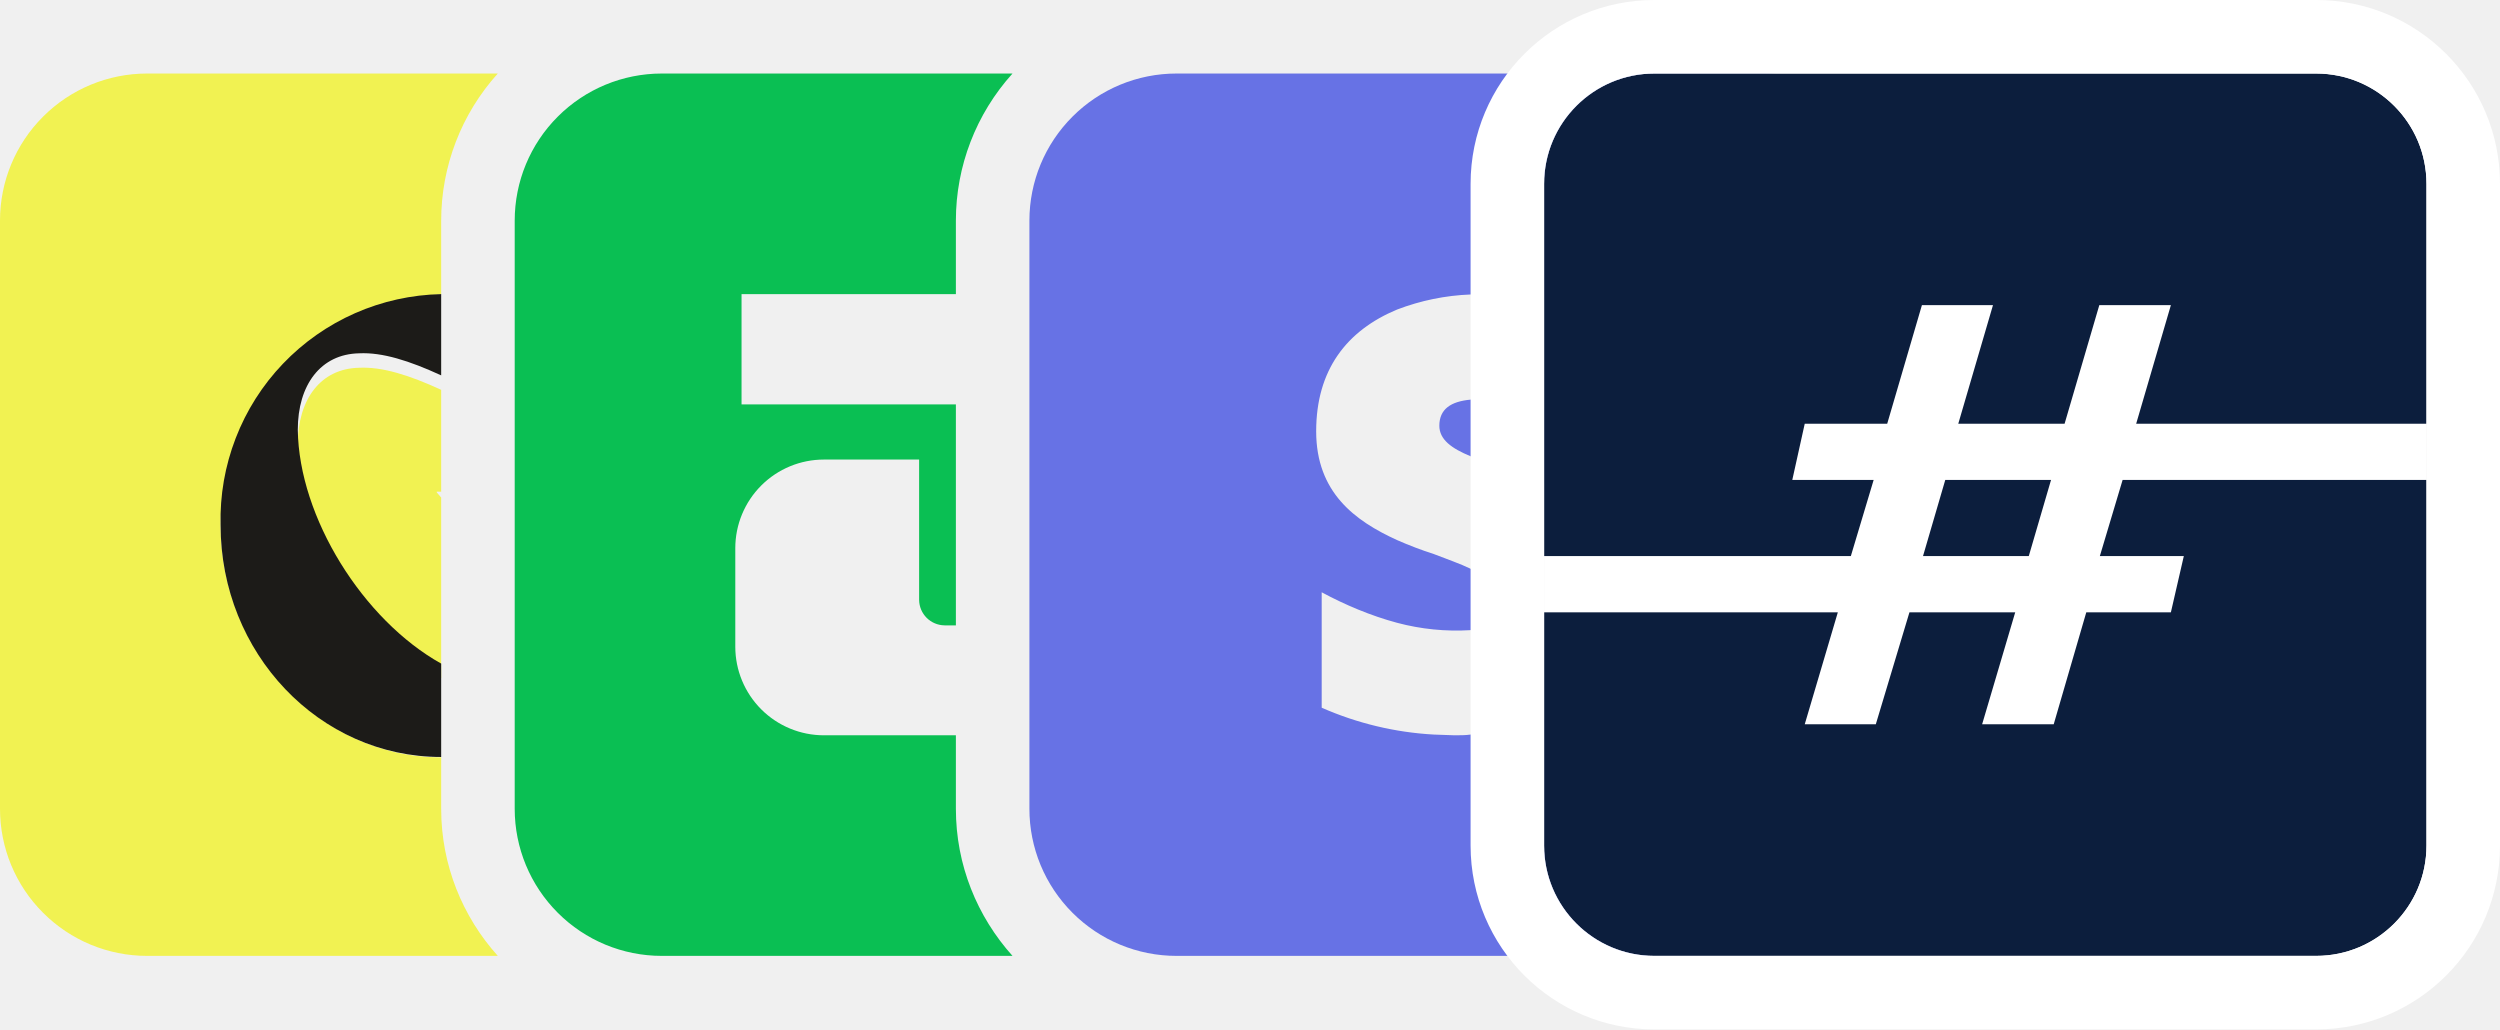
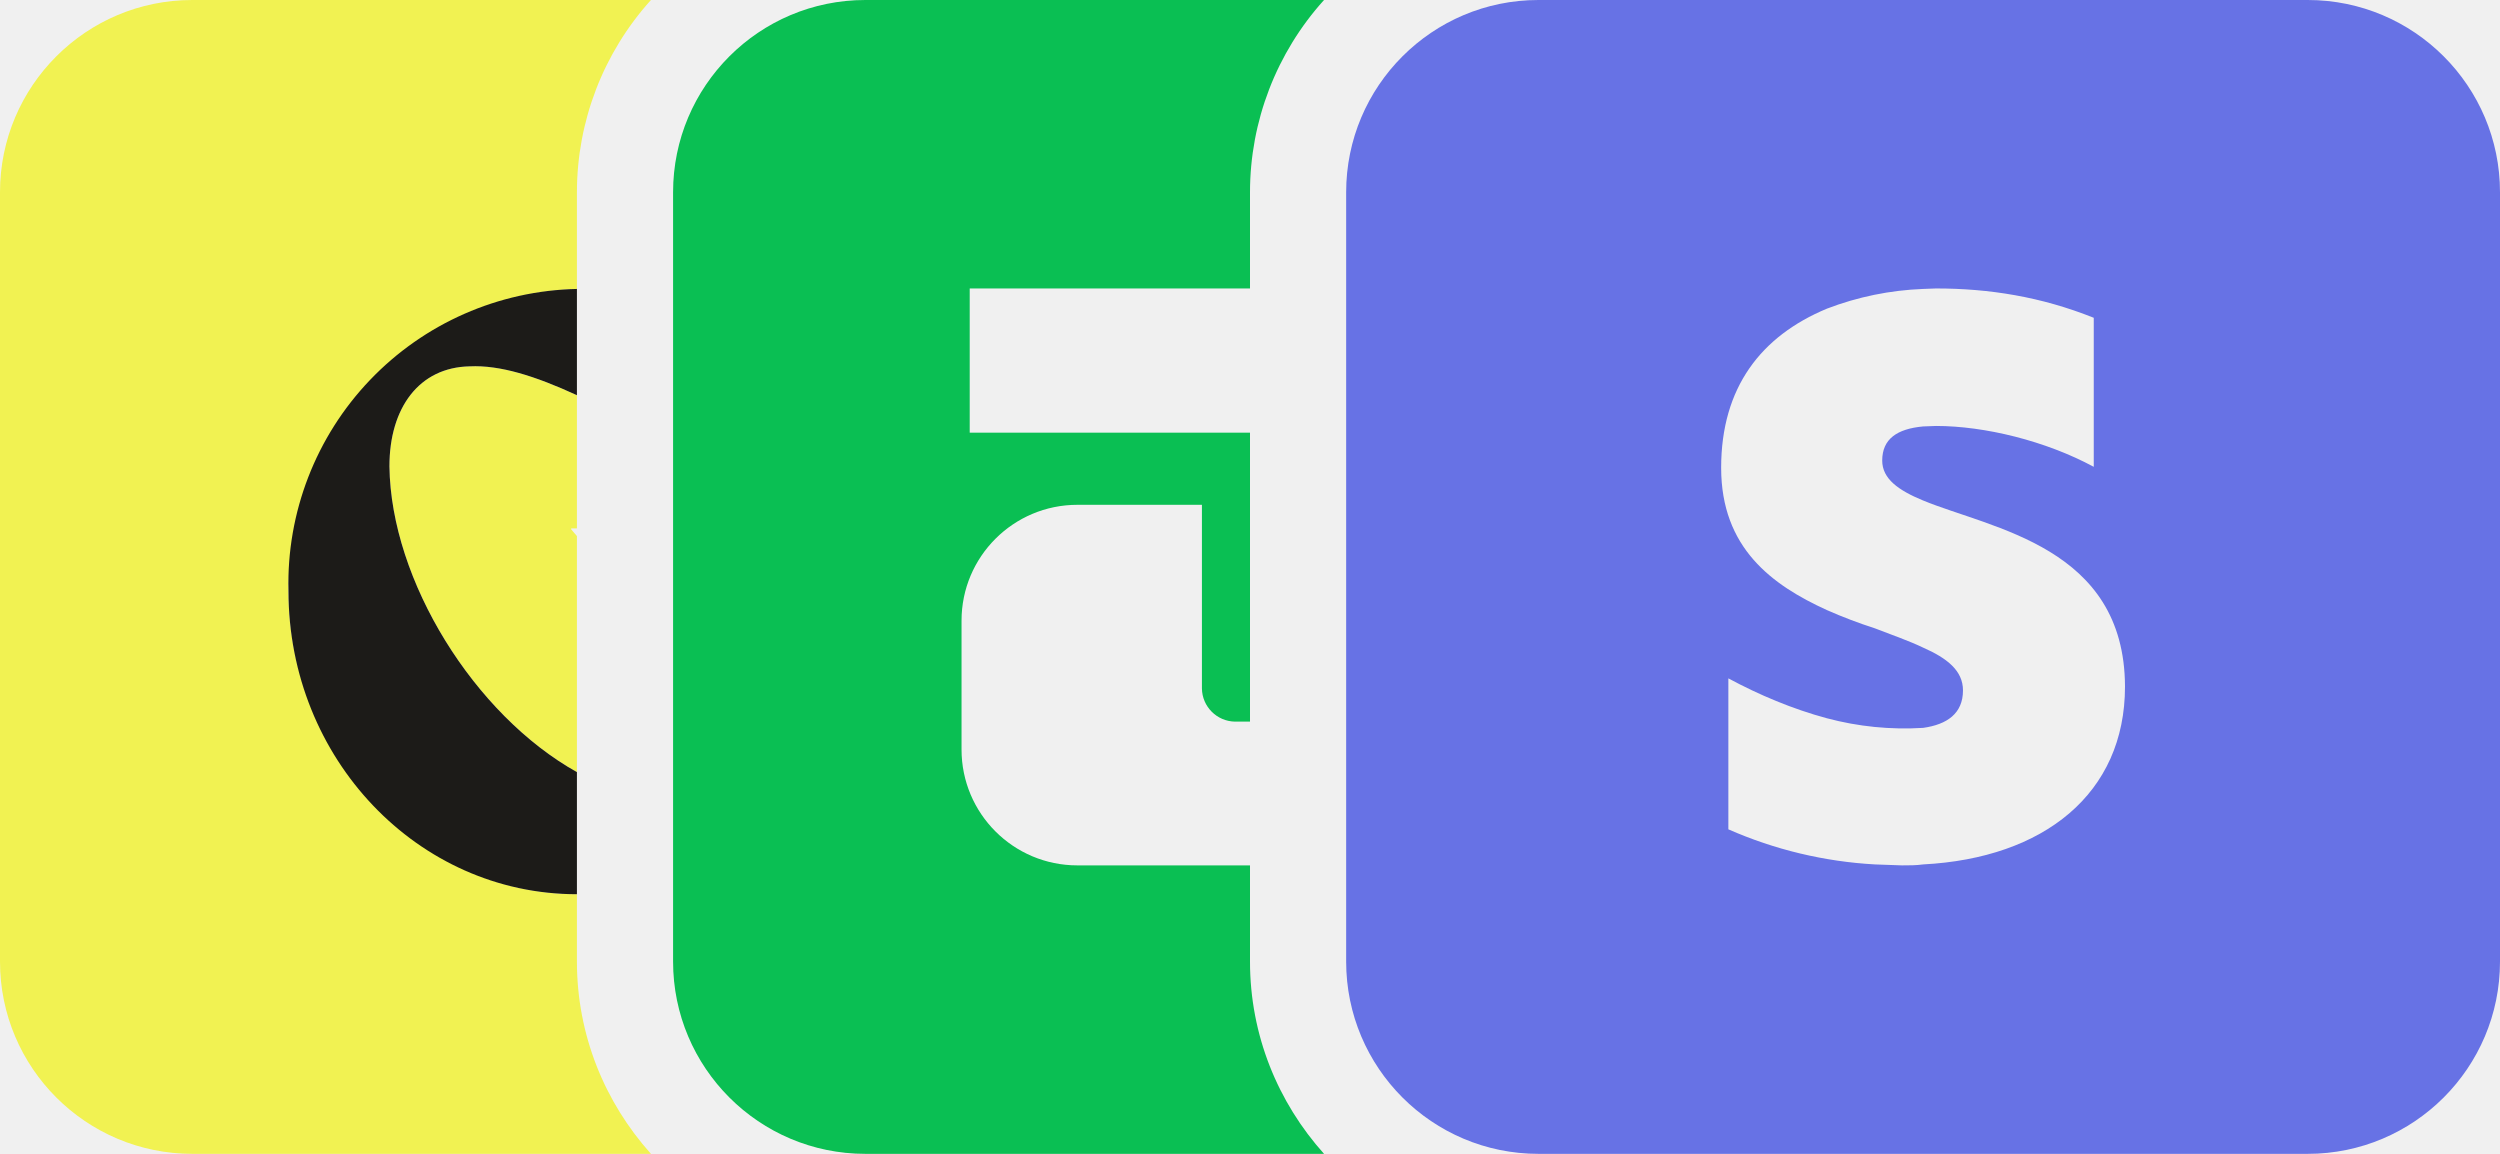
- <svg xmlns="http://www.w3.org/2000/svg" width="68" height="28" viewBox="0 0 68 28" fill="none">
-   <g clip-path="url(#clip0_1_10)">
-     <path d="M12 22C12 23.53 12.58 24.93 13.54 26H4C2.939 26 1.922 25.579 1.172 24.828C0.421 24.078 0 23.061 0 22V6C0 4.939 0.421 3.922 1.172 3.172C1.922 2.421 2.939 2 4 2H13.54C12.549 3.097 12.001 4.522 12 6V8.01C8.58 8.12 6 10.89 6 14.29C6 17.69 8.69 20.6 12 20.6V22Z" fill="#F1F252" />
-     <path d="M11.88 13.373V13.393L12 13.533V18.443C9.87 17.253 8.13 14.463 8.1 12.083C8.1 10.863 8.72 10.023 9.77 10.003C10.4 9.973 11.13 10.203 12 10.603V13.373H11.88Z" fill="#F1F252" />
-     <path d="M26 22C26 23.53 26.58 24.93 27.54 26H18C16.939 26 15.922 25.579 15.172 24.828C14.421 24.078 14 23.061 14 22V6C14 4.939 14.421 3.922 15.172 3.172C15.922 2.421 16.939 2 18 2H27.54C26.549 3.097 26 4.522 26 6V8H20.17V11H26V17.01H25.69C25.508 17.007 25.334 16.934 25.205 16.805C25.076 16.676 25.003 16.502 25 16.32V12.5H22.41C21.771 12.5 21.158 12.754 20.706 13.206C20.254 13.658 20 14.271 20 14.91V17.59C20 18.229 20.254 18.842 20.706 19.294C21.158 19.746 21.771 20 22.41 20H26V22Z" fill="#0ABF53" />
-     <path d="M48 2H32C30.939 2 29.922 2.421 29.172 3.172C28.421 3.922 28 4.939 28 6V22C28 23.061 28.421 24.078 29.172 24.828C29.922 25.579 30.939 26 32 26H48C49.061 26 50.078 25.579 50.828 24.828C51.579 24.078 52 23.061 52 22V6C52 4.939 51.579 3.922 50.828 3.172C50.078 2.421 49.061 2 48 2ZM40 19.98C39.86 20 39.71 20 39.56 20L39 19.98C37.948 19.922 36.915 19.674 35.95 19.25V16.11C36.58 16.45 37.29 16.75 38 16.94C38.651 17.114 39.327 17.181 40 17.14C40.5 17.07 40.83 16.84 40.83 16.36C40.83 15.95 40.5 15.69 40 15.47C39.71 15.33 39.36 15.21 39 15.07C38.66 14.961 38.327 14.834 38 14.69C36.86 14.17 35.8 13.4 35.8 11.73C35.8 10.06 36.63 8.99 38 8.42C38.64 8.175 39.315 8.036 40 8.01L40.27 8C41.37 8 42.45 8.17 43.55 8.61V11.71C42.55 11.17 41.28 10.86 40.27 10.86L40 10.87C39.46 10.92 39.15 11.13 39.15 11.58C39.15 11.96 39.49 12.2 40 12.41C41.43 13 44.19 13.37 44.2 16.28C44.2 18.51 42.51 19.85 40 19.98Z" fill="#6772E5" />
-     <path d="M8.1 11.69C8.13 14.07 9.87 16.86 12 18.05V20.59C8.69 20.59 6 17.77 6 14.28C5.98 13.473 6.12 12.671 6.411 11.918C6.702 11.165 7.138 10.477 7.696 9.894C8.253 9.311 8.921 8.843 9.659 8.518C10.398 8.193 11.193 8.017 12 8V10.21C11.13 9.81 10.4 9.58 9.77 9.61C8.72 9.63 8.1 10.47 8.1 11.69Z" fill="#1C1B18" />
-   </g>
-   <g clip-path="url(#clip1_1_10)">
-     <rect x="42" y="2" width="24" height="24" rx="3" fill="white" />
-     <path fill-rule="evenodd" clip-rule="evenodd" d="M66 2H42V15.125H50.343L50.963 13.055H48.75L49.089 11.525H51.332L52.276 8.3H54.209L53.265 11.525H56.157L57.101 8.3H59.048L58.104 11.525H66V2ZM66 13.055H57.735L57.116 15.125H59.4L59.048 16.655H56.747L55.861 19.7H53.914L54.814 16.655H51.937L51.022 19.7H49.089L49.989 16.655H42V26H66V13.055ZM52.911 13.055L52.306 15.125H55.183L55.788 13.055H52.911Z" fill="#0C1E3D" />
-   </g>
-   <rect x="41" y="1" width="26" height="26" rx="4" stroke="white" stroke-width="2" />
-   <defs>
-     <clipPath id="clip0_1_10">
-       <rect width="52" height="24" fill="white" transform="translate(0 2)" />
-     </clipPath>
-     <clipPath id="clip1_1_10">
-       <rect x="42" y="2" width="24" height="24" rx="3" fill="white" />
-     </clipPath>
-   </defs>
+ <svg xmlns="http://www.w3.org/2000/svg" fill="none" viewBox="0 0 52 24">
+   <path fill="#F1F252" d="M12 20c0 1.53.58 2.93 1.54 4H4a4 4 0 0 1-4-4V4a4 4 0 0 1 4-4h9.54A5.97 5.97 0 0 0 12 4v2.01c-3.42.11-6 2.88-6 6.28 0 3.4 2.69 6.31 6 6.31V20Z" />
+   <path fill="#F1F252" d="M11.88 10.99v.02l.12.14v4.91c-2.13-1.19-3.87-3.98-3.9-6.36 0-1.22.62-2.06 1.67-2.08.63-.03 1.36.2 2.23.6v2.77h-.12Z" />
+   <path fill="#0ABF53" d="M26 20c0 1.53.58 2.93 1.54 4H18a4 4 0 0 1-4-4V4a4 4 0 0 1 4-4h9.54A5.97 5.97 0 0 0 26 4v2h-5.83v3H26v6.01h-.31a.7.7 0 0 1-.69-.69V10.5h-2.59A2.41 2.41 0 0 0 20 12.91v2.68A2.41 2.41 0 0 0 22.41 18H26v2Z" />
+   <path fill="#6772E5" d="M48 0H32a4 4 0 0 0-4 4v16a4 4 0 0 0 4 4h16a4 4 0 0 0 4-4V4a4 4 0 0 0-4-4Zm-8 17.98c-.14.02-.29.02-.44.02l-.56-.02a8.78 8.78 0 0 1-3.05-.73v-3.14c.63.34 1.34.64 2.05.83a6.26 6.26 0 0 0 2 .2c.5-.07.83-.3.83-.78 0-.41-.33-.67-.83-.89-.29-.14-.64-.26-1-.4a10.2 10.2 0 0 1-1-.38c-1.14-.52-2.2-1.29-2.2-2.96s.83-2.74 2.2-3.31a6.25 6.25 0 0 1 2-.41l.27-.01c1.1 0 2.18.17 3.28.61v3.1c-1-.54-2.27-.85-3.28-.85l-.27.01c-.54.05-.85.26-.85.71 0 .38.34.62.85.83 1.43.59 4.19.96 4.2 3.87 0 2.23-1.69 3.57-4.2 3.7Z" />
+   <path fill="#1C1B18" d="M8.1 9.7c.03 2.38 1.77 5.17 3.9 6.36v2.54c-3.31 0-6-2.82-6-6.31a6.13 6.13 0 0 1 6-6.28v2.21c-.87-.4-1.6-.63-2.23-.6-1.05.02-1.67.86-1.67 2.08Z" />
</svg>
